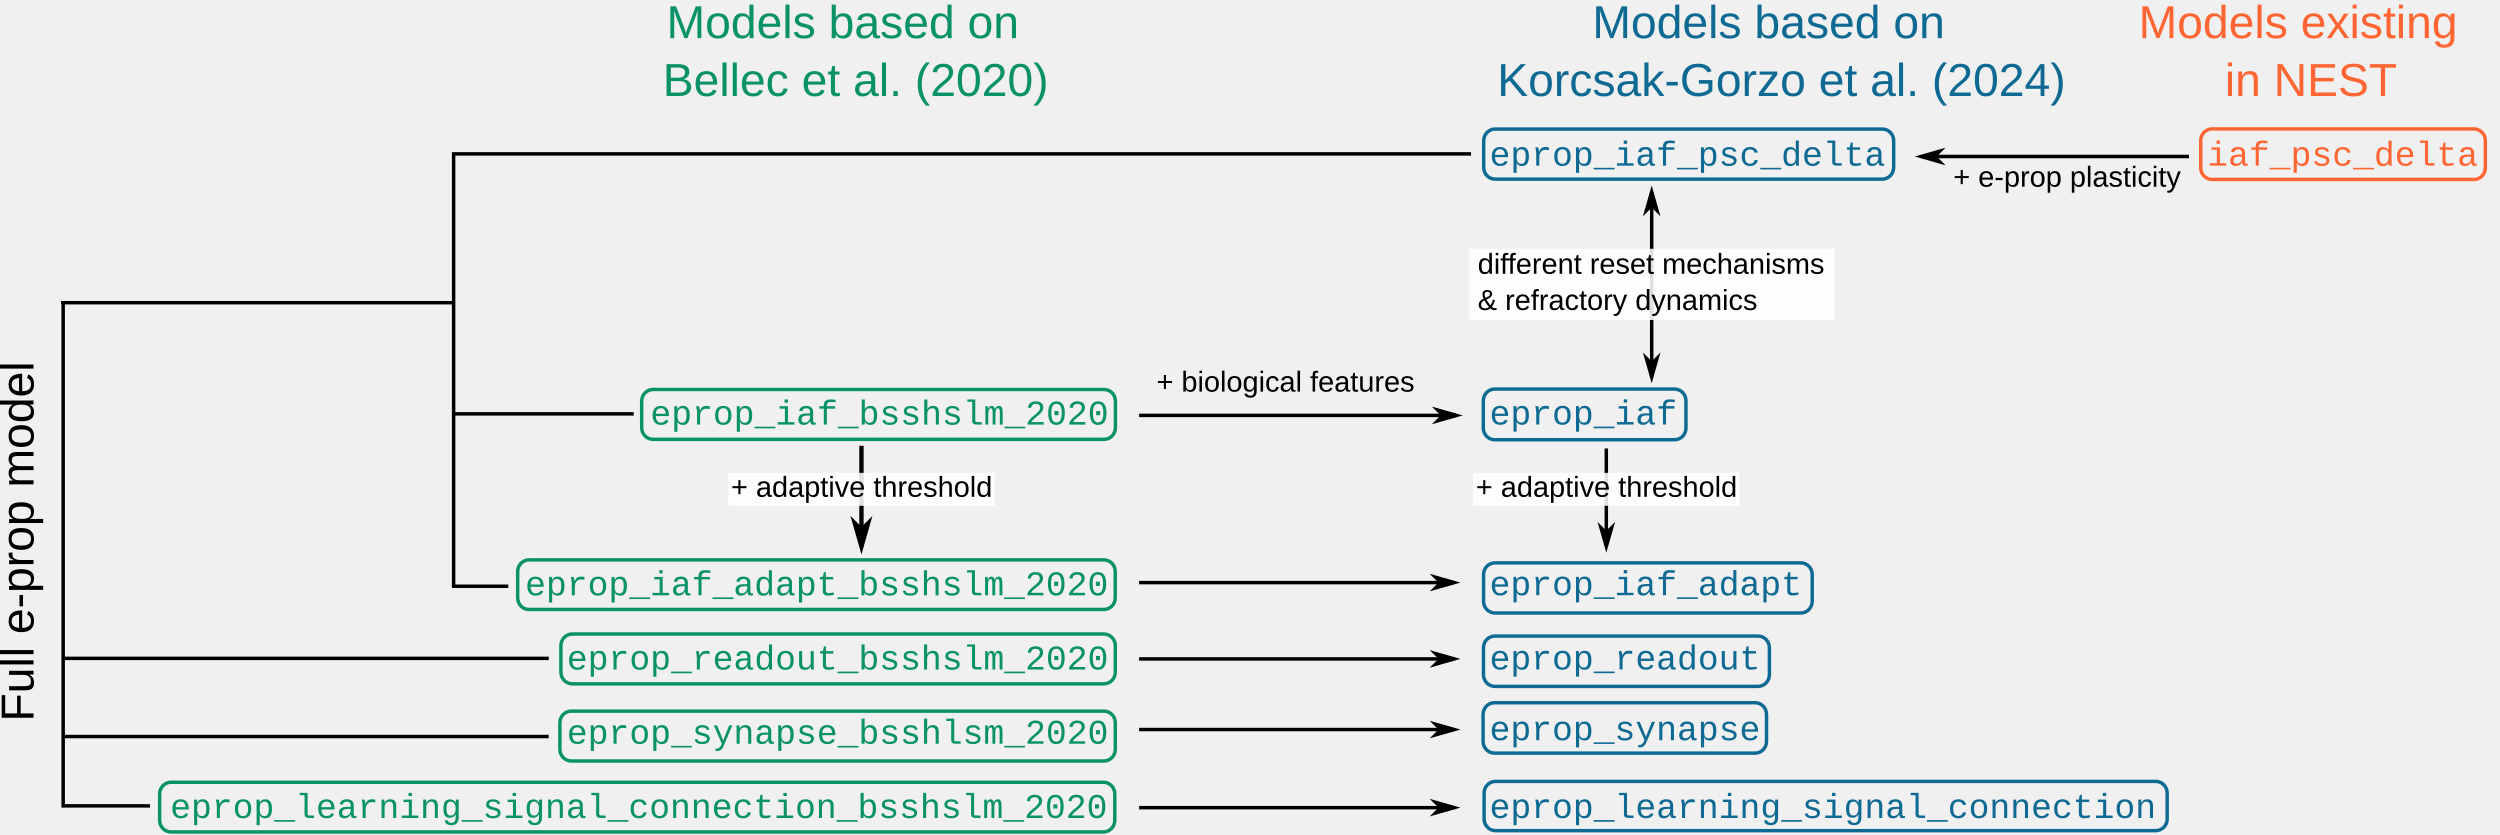
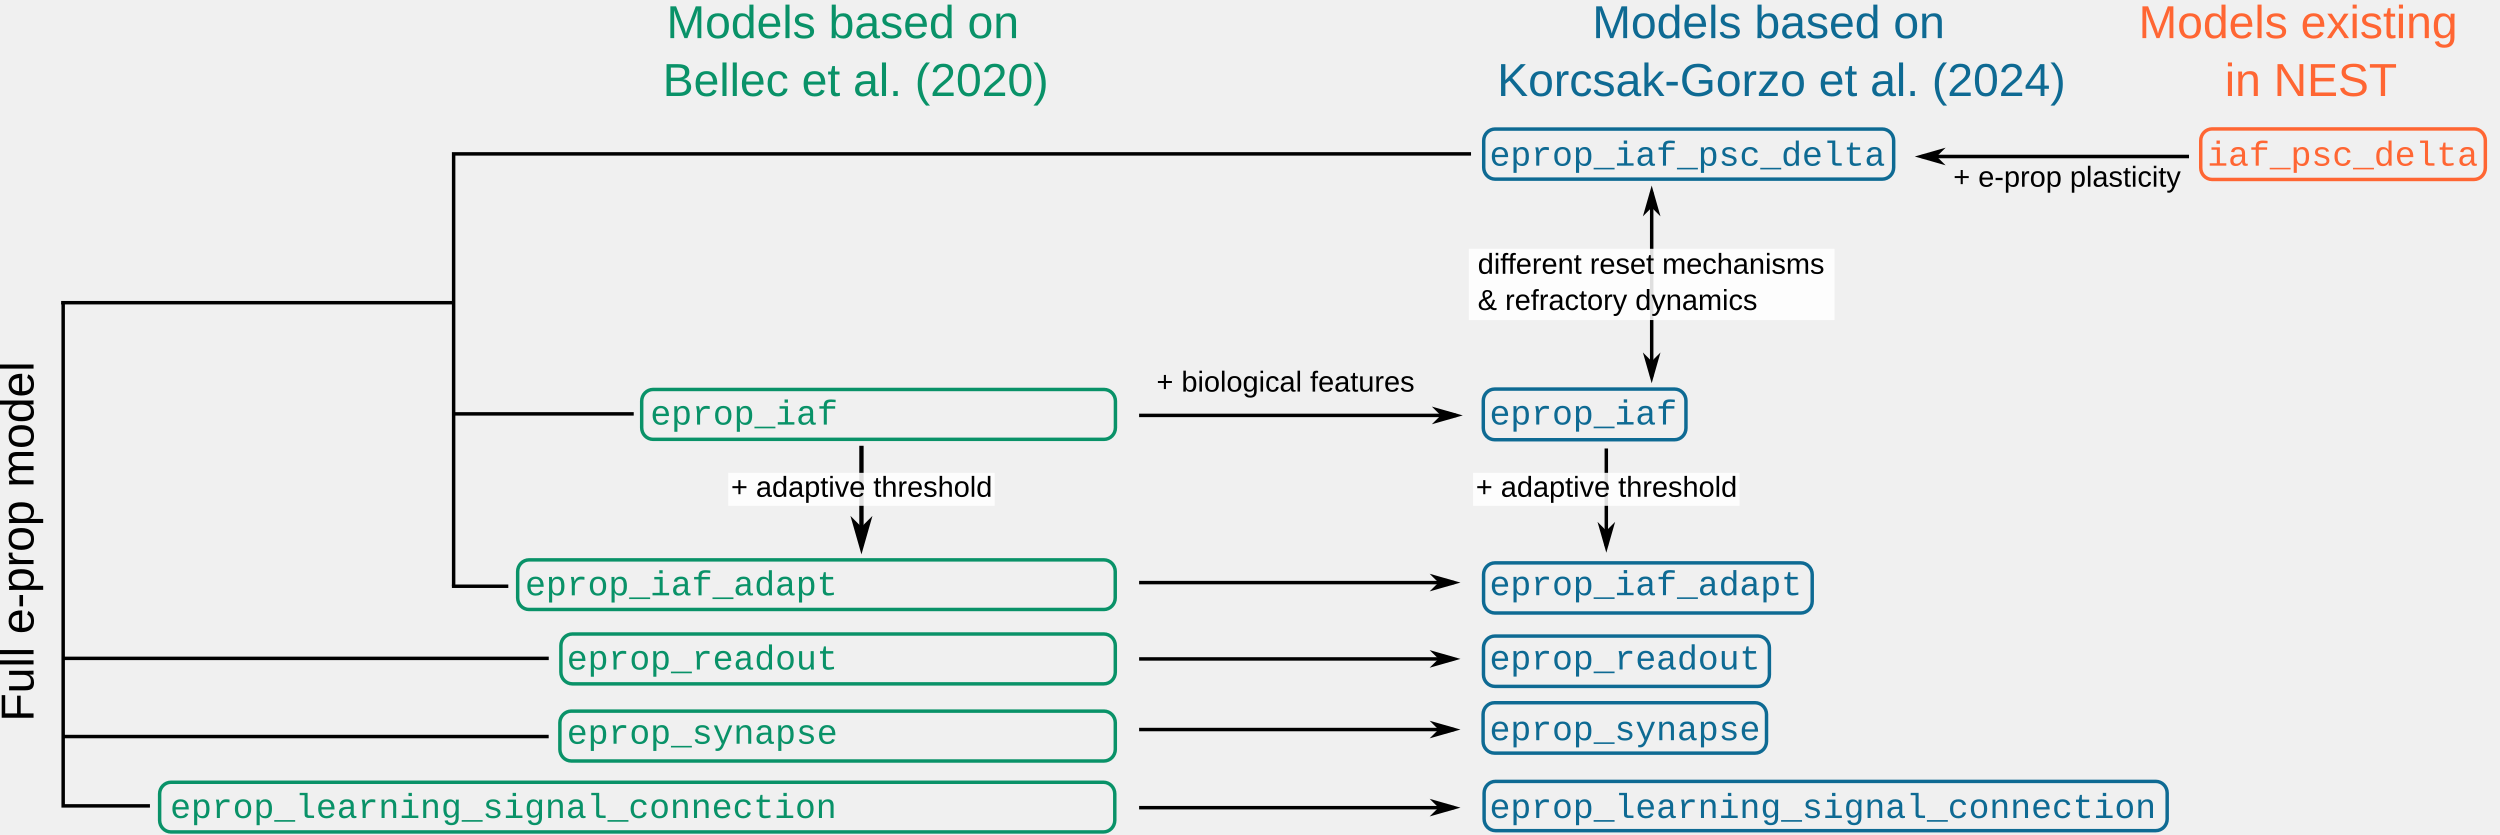
<svg xmlns="http://www.w3.org/2000/svg" version="1.1" viewBox="0 0 576.242 192.262" width="576.242" height="192.262" id="svg452">
  <defs id="defs31">
    <marker style="overflow:visible" id="marker5346" refX="0" refY="0" orient="auto">
      <path transform="matrix(-0.4,0,0,-0.4,-4,0)" style="fill:#000000;fill-opacity:1;fill-rule:evenodd;stroke:#000000;stroke-width:1pt;stroke-opacity:1" d="M 0,0 5,-5 -12.5,0 5,5 Z" id="path5344" />
    </marker>
    <marker style="overflow:visible" id="marker5150" refX="0" refY="0" orient="auto">
      <path transform="matrix(0.4,0,0,0.4,4,0)" style="fill:#000000;fill-opacity:1;fill-rule:evenodd;stroke:#000000;stroke-width:1pt;stroke-opacity:1" d="M 0,0 5,-5 -12.5,0 5,5 Z" id="path5148" />
    </marker>
    <marker orient="auto" refY="0" refX="0" id="marker6511" style="overflow:visible">
      <path id="path6509" style="fill:#000000;fill-opacity:1;fill-rule:evenodd;stroke:#000000;stroke-width:0.625;stroke-linejoin:round;stroke-opacity:1" d="M 8.719,4.034 -2.207,0.016 8.719,-4.002 c -1.745,2.372 -1.735,5.617 -6e-7,8.035 z" transform="scale(-0.6)" />
    </marker>
    <marker orient="auto" refY="0" refX="0" id="Arrow2Mend" style="overflow:visible">
      <path id="path5578" style="fill:#000000;fill-opacity:1;fill-rule:evenodd;stroke:#000000;stroke-width:0.625;stroke-linejoin:round;stroke-opacity:1" d="M 8.719,4.034 -2.207,0.016 8.719,-4.002 c -1.745,2.372 -1.735,5.617 -6e-7,8.035 z" transform="scale(-0.6)" />
    </marker>
    <marker orient="auto" refY="0" refX="0" id="Arrow1Mstart" style="overflow:visible">
      <path id="path5557" d="M 0,0 5,-5 -12.5,0 5,5 Z" style="fill:#000000;fill-opacity:1;fill-rule:evenodd;stroke:#000000;stroke-width:1pt;stroke-opacity:1" transform="matrix(0.4,0,0,0.4,4,0)" />
    </marker>
    <marker orient="auto" refY="0" refX="0" id="Arrow2Lend" style="overflow:visible">
      <path id="path5572" style="fill:#000000;fill-opacity:1;fill-rule:evenodd;stroke:#000000;stroke-width:0.625;stroke-linejoin:round;stroke-opacity:1" d="M 8.719,4.034 -2.207,0.016 8.719,-4.002 c -1.745,2.372 -1.735,5.617 -6e-7,8.035 z" transform="matrix(-1.1,0,0,-1.1,-1.1,0)" />
    </marker>
    <marker orient="auto" refY="0" refX="0" id="Arrow2Lstart" style="overflow:visible">
      <path id="path5569" style="fill:#000000;fill-opacity:1;fill-rule:evenodd;stroke:#000000;stroke-width:0.625;stroke-linejoin:round;stroke-opacity:1" d="M 8.719,4.034 -2.207,0.016 8.719,-4.002 c -1.745,2.372 -1.735,5.617 -6e-7,8.035 z" transform="matrix(1.1,0,0,1.1,1.1,0)" />
    </marker>
    <marker orient="auto" refY="0" refX="0" id="marker5915" style="overflow:visible">
      <path id="path5913" d="M 0,0 5,-5 -12.5,0 5,5 Z" style="fill:#000000;fill-opacity:1;fill-rule:evenodd;stroke:#000000;stroke-width:1pt;stroke-opacity:1" transform="matrix(0.2,0,0,0.2,1.2,0)" />
    </marker>
    <marker orient="auto" refY="0" refX="0" id="Arrow1Sstart" style="overflow:visible">
      <path id="path5563" d="M 0,0 5,-5 -12.5,0 5,5 Z" style="fill:#000000;fill-opacity:1;fill-rule:evenodd;stroke:#000000;stroke-width:1pt;stroke-opacity:1" transform="matrix(0.2,0,0,0.2,1.2,0)" />
    </marker>
    <marker orient="auto" refY="0" refX="0" id="Arrow1Lstart" style="overflow:visible">
      <path id="path5551" d="M 0,0 5,-5 -12.5,0 5,5 Z" style="fill:#000000;fill-opacity:1;fill-rule:evenodd;stroke:#000000;stroke-width:1pt;stroke-opacity:1" transform="matrix(0.8,0,0,0.8,10,0)" />
    </marker>
    <style class="style-fonts" id="style29">
      @font-face {
        font-family: "Virgil";
        src: url("https://excalidraw.com/Virgil.woff2");
      }
      @font-face {
        font-family: "Cascadia";
        src: url("https://excalidraw.com/Cascadia.woff2");
      }
      @font-face {
        font-family: "Assistant";
        src: url("https://excalidraw.com/Assistant-Regular.woff2");
      }
    </style>
    <mask id="mask-2SAVKNpFx1ZDYIkb0GdQq-3">
      <rect style="fill:#ffffff" x="0" y="0" width="1704.516" height="1034.991" id="rect385-6" />
      <rect style="opacity:1;fill:#000000" x="1315.134" y="886.235" width="169.9" height="96.6" id="rect387-7" />
    </mask>
    <mask id="mask-2SAVKNpFx1ZDYIkb0GdQq-3-2">
      <rect style="fill:#ffffff" x="0" y="0" width="1704.516" height="1034.991" id="rect385-6-7" />
      <rect style="opacity:1;fill:#000000" x="1315.134" y="886.235" width="169.9" height="96.6" id="rect387-7-0" />
    </mask>
    <marker orient="auto" refY="0" refX="0" id="Arrow1Mend-5" style="overflow:visible">
      <path id="path5560-2" d="M 0,0 5,-5 -12.5,0 5,5 Z" style="fill:#000000;fill-opacity:1;fill-rule:evenodd;stroke:#000000;stroke-width:1pt;stroke-opacity:1" transform="matrix(-0.4,0,0,-0.4,-4,0)" />
    </marker>
    <marker orient="auto" refY="0" refX="0" id="Arrow1Mend-3" style="overflow:visible">
      <path id="path5560-6" d="M 0,0 5,-5 -12.5,0 5,5 Z" style="fill:#000000;fill-opacity:1;fill-rule:evenodd;stroke:#000000;stroke-width:1pt;stroke-opacity:1" transform="matrix(-0.4,0,0,-0.4,-4,0)" />
    </marker>
    <marker orient="auto" refY="0" refX="0" id="Arrow1Mend-8" style="overflow:visible">
      <path id="path5560-7" d="M 0,0 5,-5 -12.5,0 5,5 Z" style="fill:#000000;fill-opacity:1;fill-rule:evenodd;stroke:#000000;stroke-width:1pt;stroke-opacity:1" transform="matrix(-0.4,0,0,-0.4,-4,0)" />
    </marker>
    <marker orient="auto" refY="0" refX="0" id="Arrow1Mend-6" style="overflow:visible">
      <path id="path5560-62" d="M 0,0 5,-5 -12.5,0 5,5 Z" style="fill:#000000;fill-opacity:1;fill-rule:evenodd;stroke:#000000;stroke-width:1pt;stroke-opacity:1" transform="matrix(-0.4,0,0,-0.4,-4,0)" />
    </marker>
    <marker orient="auto" refY="0" refX="0" id="Arrow1Mend-7" style="overflow:visible">
      <path id="path5560-0" d="M 0,0 5,-5 -12.5,0 5,5 Z" style="fill:#000000;fill-opacity:1;fill-rule:evenodd;stroke:#000000;stroke-width:1pt;stroke-opacity:1" transform="matrix(-0.4,0,0,-0.4,-4,0)" />
    </marker>
    <marker orient="auto" refY="0" refX="0" id="Arrow1Mend-7-7" style="overflow:visible">
      <path id="path5560-0-2" d="M 0,0 5,-5 -12.5,0 5,5 Z" style="fill:#000000;fill-opacity:1;fill-rule:evenodd;stroke:#000000;stroke-width:1pt;stroke-opacity:1" transform="matrix(-0.4,0,0,-0.4,-4,0)" />
    </marker>
    <marker orient="auto" refY="0" refX="0" id="Arrow1Mend-7-7-5" style="overflow:visible">
      <path id="path5560-0-2-1" d="M 0,0 5,-5 -12.5,0 5,5 Z" style="fill:#000000;fill-opacity:1;fill-rule:evenodd;stroke:#000000;stroke-width:1pt;stroke-opacity:1" transform="matrix(-0.4,0,0,-0.4,-4,0)" />
    </marker>
    <marker orient="auto" refY="0" refX="0" id="Arrow1Mend-7-7-5-8" style="overflow:visible">
      <path id="path5560-0-2-1-9" d="M 0,0 5,-5 -12.5,0 5,5 Z" style="fill:#000000;fill-opacity:1;fill-rule:evenodd;stroke:#000000;stroke-width:1pt;stroke-opacity:1" transform="matrix(-0.4,0,0,-0.4,-4,0)" />
    </marker>
    <marker orient="auto" refY="0" refX="0" id="Arrow1Mend-7-7-5-5" style="overflow:visible">
      <path id="path5560-0-2-1-1" d="M 0,0 5,-5 -12.5,0 5,5 Z" style="fill:#000000;fill-opacity:1;fill-rule:evenodd;stroke:#000000;stroke-width:1pt;stroke-opacity:1" transform="matrix(-0.4,0,0,-0.4,-4,0)" />
    </marker>
    <marker orient="auto" refY="0" refX="0" id="Arrow1Mend-7-7-5-5-5" style="overflow:visible">
      <path id="path5560-0-2-1-1-6" d="M 0,0 5,-5 -12.5,0 5,5 Z" style="fill:#000000;fill-opacity:1;fill-rule:evenodd;stroke:#000000;stroke-width:1pt;stroke-opacity:1" transform="matrix(-0.4,0,0,-0.4,-4,0)" />
    </marker>
    <marker orient="auto" refY="0" refX="0" id="Arrow1Mend-7-7-5-5-9" style="overflow:visible">
      <path id="path5560-0-2-1-1-8" d="M 0,0 5,-5 -12.5,0 5,5 Z" style="fill:#000000;fill-opacity:1;fill-rule:evenodd;stroke:#000000;stroke-width:1pt;stroke-opacity:1" transform="matrix(-0.4,0,0,-0.4,-4,0)" />
    </marker>
    <marker orient="auto" refY="0" refX="0" id="Arrow1Mend-7-7-5-5-8" style="overflow:visible">
      <path id="path5560-0-2-1-1-5" d="M 0,0 5,-5 -12.5,0 5,5 Z" style="fill:#000000;fill-opacity:1;fill-rule:evenodd;stroke:#000000;stroke-width:1pt;stroke-opacity:1" transform="matrix(-0.4,0,0,-0.4,-4,0)" />
    </marker>
    <marker orient="auto" refY="0" refX="0" id="Arrow1Mend-7-7-5-5-99" style="overflow:visible">
      <path id="path5560-0-2-1-1-1" d="M 0,0 5,-5 -12.5,0 5,5 Z" style="fill:#000000;fill-opacity:1;fill-rule:evenodd;stroke:#000000;stroke-width:1pt;stroke-opacity:1" transform="matrix(-0.4,0,0,-0.4,-4,0)" />
    </marker>
    <marker orient="auto" refY="0" refX="0" id="marker7003-1" style="overflow:visible">
      <path id="path7001-8" d="M 0,0 5,-5 -12.5,0 5,5 Z" style="fill:#000000;fill-opacity:1;fill-rule:evenodd;stroke:#000000;stroke-width:1pt;stroke-opacity:1" transform="matrix(0.4,0,0,0.4,4,0)" />
    </marker>
    <marker style="overflow:visible" id="marker5150-4" refX="0" refY="0" orient="auto">
      <path transform="matrix(0.4,0,0,0.4,4,0)" style="fill:#000000;fill-opacity:1;fill-rule:evenodd;stroke:#000000;stroke-width:1pt;stroke-opacity:1" d="M 0,0 5,-5 -12.5,0 5,5 Z" id="path5148-1" />
    </marker>
    <marker style="overflow:visible" id="marker5346-5" refX="0" refY="0" orient="auto">
      <path transform="matrix(-0.4,0,0,-0.4,-4,0)" style="fill:#000000;fill-opacity:1;fill-rule:evenodd;stroke:#000000;stroke-width:1pt;stroke-opacity:1" d="M 0,0 5,-5 -12.5,0 5,5 Z" id="path5344-2" />
    </marker>
    <marker orient="auto" refY="0" refX="0" id="marker7003-1-8" style="overflow:visible">
      <path id="path7001-8-1" d="M 0,0 5,-5 -12.5,0 5,5 Z" style="fill:#000000;fill-opacity:1;fill-rule:evenodd;stroke:#000000;stroke-width:1pt;stroke-opacity:1" transform="matrix(0.4,0,0,0.4,4,0)" />
    </marker>
    <marker orient="auto" refY="0" refX="0" id="marker7003-7" style="overflow:visible">
      <path id="path7001-6" d="M 0,0 5,-5 -12.5,0 5,5 Z" style="fill:#000000;fill-opacity:1;fill-rule:evenodd;stroke:#000000;stroke-width:1pt;stroke-opacity:1" transform="matrix(0.4,0,0,0.4,4,0)" />
    </marker>
    <marker orient="auto" refY="0" refX="0" id="Arrow1Mend-7-2" style="overflow:visible">
      <path id="path5560-0-0" d="M 0,0 5,-5 -12.5,0 5,5 Z" style="fill:#000000;fill-opacity:1;fill-rule:evenodd;stroke:#000000;stroke-width:1pt;stroke-opacity:1" transform="matrix(-0.4,0,0,-0.4,-4,0)" />
    </marker>
    <marker orient="auto" refY="0" refX="0" id="Arrow1Mend-6-0" style="overflow:visible">
      <path id="path5560-62-8" d="M 0,0 5,-5 -12.5,0 5,5 Z" style="fill:#000000;fill-opacity:1;fill-rule:evenodd;stroke:#000000;stroke-width:1pt;stroke-opacity:1" transform="matrix(-0.4,0,0,-0.4,-4,0)" />
    </marker>
    <marker orient="auto" refY="0" refX="0" id="Arrow1Mend-8-3" style="overflow:visible">
      <path id="path5560-7-9" d="M 0,0 5,-5 -12.5,0 5,5 Z" style="fill:#000000;fill-opacity:1;fill-rule:evenodd;stroke:#000000;stroke-width:1pt;stroke-opacity:1" transform="matrix(-0.4,0,0,-0.4,-4,0)" />
    </marker>
    <marker orient="auto" refY="0" refX="0" id="Arrow1Mend-3-3" style="overflow:visible">
      <path id="path5560-6-3" d="M 0,0 5,-5 -12.5,0 5,5 Z" style="fill:#000000;fill-opacity:1;fill-rule:evenodd;stroke:#000000;stroke-width:1pt;stroke-opacity:1" transform="matrix(-0.4,0,0,-0.4,-4,0)" />
    </marker>
    <marker orient="auto" refY="0" refX="0" id="Arrow1Mend-5-8" style="overflow:visible">
      <path id="path5560-2-4" d="M 0,0 5,-5 -12.5,0 5,5 Z" style="fill:#000000;fill-opacity:1;fill-rule:evenodd;stroke:#000000;stroke-width:1pt;stroke-opacity:1" transform="matrix(-0.4,0,0,-0.4,-4,0)" />
    </marker>
    <marker orient="auto" refY="0" refX="0" id="Arrow1Mend-63-3" style="overflow:visible">
      <path id="path5560-9-3" d="M 0,0 5,-5 -12.5,0 5,5 Z" style="fill:#000000;fill-opacity:1;fill-rule:evenodd;stroke:#000000;stroke-width:1pt;stroke-opacity:1" transform="matrix(-0.4,0,0,-0.4,-4,0)" />
    </marker>
    <marker orient="auto" refY="0" refX="0" id="Arrow1Mend-63-1" style="overflow:visible">
      <path id="path5560-9-9" d="M 0,0 5,-5 -12.5,0 5,5 Z" style="fill:#000000;fill-opacity:1;fill-rule:evenodd;stroke:#000000;stroke-width:1pt;stroke-opacity:1" transform="matrix(-0.4,0,0,-0.4,-4,0)" />
    </marker>
    <marker orient="auto" refY="0" refX="0" id="Arrow1Mend-63-9" style="overflow:visible">
      <path id="path5560-9-91" d="M 0,0 5,-5 -12.5,0 5,5 Z" style="fill:#000000;fill-opacity:1;fill-rule:evenodd;stroke:#000000;stroke-width:1pt;stroke-opacity:1" transform="matrix(-0.4,0,0,-0.4,-4,0)" />
    </marker>
    <marker orient="auto" refY="0" refX="0" id="Arrow1Mend-63-99" style="overflow:visible">
      <path id="path5560-9-6" d="M 0,0 5,-5 -12.5,0 5,5 Z" style="fill:#000000;fill-opacity:1;fill-rule:evenodd;stroke:#000000;stroke-width:1pt;stroke-opacity:1" transform="matrix(-0.4,0,0,-0.4,-4,0)" />
    </marker>
    <marker orient="auto" refY="0" refX="0" id="Arrow1Mend-63" style="overflow:visible">
      <path id="path5560-9" d="M 0,0 5,-5 -12.5,0 5,5 Z" style="fill:#000000;fill-opacity:1;fill-rule:evenodd;stroke:#000000;stroke-width:1pt;stroke-opacity:1" transform="matrix(-0.4,0,0,-0.4,-4,0)" />
    </marker>
  </defs>
  <mask id="mask-hMphjmktfgK7IXiP2tQmz">
    <rect x="0" y="0" width="1704.516" height="630.523" id="rect103" style="fill:#ffffff" />
    <rect x="1315.134" y="481.767" width="169.9" height="96.6" id="rect105" style="opacity:1;fill:#000000" />
  </mask>
  <mask id="mask-2-aHM9h8M0F4w0cvfR5KH">
    <rect x="0" y="0" width="2672.776" height="334.321" id="rect130" style="fill:#ffffff" />
    <rect x="2119.098" y="200.21" width="129.833" height="64.4" id="rect132" style="opacity:1;fill:#000000" />
  </mask>
  <mask id="mask-DN_Qe1jy43_5VvwK1ZyyT">
    <rect x="0" y="0" width="1021.566" height="838.517" id="rect155" style="fill:#ffffff" />
    <rect x="770.605" y="633.471" width="298.433" height="32.2" id="rect157" style="opacity:1;fill:#000000" />
  </mask>
  <mask id="mask-3KmCkh0I9eOOFKhugRUDs">
    <rect x="0" y="0" width="1854.2" height="816.136" id="rect186" style="fill:#ffffff" />
    <rect x="1644.656" y="313.132" width="212.5" height="128.8" id="rect188" style="opacity:1;fill:#000000" />
  </mask>
  <mask id="mask-CB-fRZ5e_Yd72XK7Fg7sp">
    <rect x="0" y="0" width="1857.445" height="846.606" id="rect215" style="fill:#ffffff" />
    <rect x="1607.383" y="638.282" width="298.433" height="32.2" id="rect217" style="opacity:1;fill:#000000" />
  </mask>
  <mask id="mask274" />
  <mask id="mask282" />
  <mask id="mask290" />
  <mask id="mask322" />
  <mask id="mask334" />
  <mask id="mask342" />
  <mask id="mask-ocCTPdnc9kGVirOnZlU6W">
    <rect x="0" y="0" width="1704.516" height="897.329" id="rect358" style="fill:#ffffff" />
    <rect x="1315.134" y="748.573" width="169.9" height="96.6" id="rect360" style="opacity:1;fill:#000000" />
  </mask>
  <mask id="mask-2SAVKNpFx1ZDYIkb0GdQq">
    <rect x="0" y="0" width="1704.516" height="1034.991" id="rect385" style="fill:#ffffff" />
    <rect x="1315.134" y="886.235" width="169.9" height="96.6" id="rect387" style="opacity:1;fill:#000000" />
  </mask>
  <mask id="mask-DJ_oPYBPXBT-CcuUo_wK_">
    <rect x="0" y="0" width="1704.516" height="1187.92" id="rect412" style="fill:#ffffff" />
    <rect x="1315.134" y="1039.164" width="169.9" height="96.6" id="rect414" style="opacity:1;fill:#000000" />
  </mask>
  <mask id="mask-VIxXkUlmV7v1ucs4fYf1O">
    <rect x="0" y="0" width="1704.516" height="1345.612" id="rect439" style="fill:#ffffff" />
    <rect x="1315.134" y="1196.856" width="169.9" height="96.6" id="rect441" style="opacity:1;fill:#000000" />
  </mask>
  <text id="text3482" y="-130.231" x="186.435" style="font-style:normal;font-variant:normal;font-weight:normal;font-stretch:normal;font-size:6.667px;line-height:1.25;font-family:Arial;-inkscape-font-specification:Arial;letter-spacing:0px;word-spacing:0px;writing-mode:lr-tb" xml:space="preserve">
    <tspan y="-124.226" x="186.435" id="tspan3480" />
  </text>
  <text xml:space="preserve" style="font-style:normal;font-variant:normal;font-weight:normal;font-stretch:normal;font-size:10.667px;line-height:1.25;font-family:'Courier New';-inkscape-font-specification:'Courier New';letter-spacing:0px;word-spacing:0px;writing-mode:lr-tb" x="504.561" y="-170.231" id="text1230">
    <tspan id="tspan1228" x="504.561" y="-160.74" />
  </text>
  <g id="layer3" transform="translate(20.1,-215.9968)" />
  <g id="layer2" transform="translate(20.1,-215.9968)" />
  <g id="layer1" transform="translate(20.1,-215.9968)" />
  <text xml:space="preserve" style="font-style:normal;font-variant:normal;font-weight:normal;font-stretch:normal;font-size:10.667px;line-height:1.25;font-family:Arial;-inkscape-font-specification:Arial;letter-spacing:0px;word-spacing:0px;writing-mode:lr-tb" x="-166.315" y="7.735" id="text5189-4" transform="rotate(-90)">
    <tspan id="tspan5187-3" x="-166.315" y="7.735" style="font-size:10.667px">Full e-prop model</tspan>
  </text>
  <g transform="matrix(0.1081029,0,0,0.1350273,377.3247,189.1095)" id="g87-8">
    <text xml:space="preserve" style="font-style:normal;font-variant:normal;font-weight:normal;font-stretch:normal;font-size:88.288px;line-height:1.25;font-family:Arial;-inkscape-font-specification:Arial;letter-spacing:0px;word-spacing:0px;writing-mode:lr-tb;stroke-width:8.277" x="-1429.311" y="-1492.474" id="text5193-2" transform="scale(1.117615,0.8947626)">
      <tspan x="-1417.068" y="-1492.474" style="font-size:88.288px;text-align:center;text-anchor:middle;fill:#099268;fill-opacity:1;stroke-width:8.277" id="tspan5195-6">Models based on </tspan>
      <tspan x="-1429.311" y="-1382.114" style="font-size:88.288px;text-align:center;text-anchor:middle;fill:#099268;fill-opacity:1;stroke-width:8.277" id="tspan5479-9">Bellec et al. (2020)</tspan>
    </text>
  </g>
  <g transform="matrix(0.1081029,0,0,0.1350273,482.6063,183.0183)" id="g87-7-3">
    <text xml:space="preserve" style="font-style:normal;font-variant:normal;font-weight:normal;font-stretch:normal;font-size:88.288px;line-height:1.25;font-family:Arial;-inkscape-font-specification:Arial;letter-spacing:0px;word-spacing:0px;writing-mode:lr-tb;stroke-width:8.277" x="-534.474" y="-1442.057" id="text5193-5-9" transform="scale(1.117615,0.8947626)">
      <tspan x="-522.231" y="-1442.057" style="font-size:88.288px;text-align:center;text-anchor:middle;fill:#0e6a93;fill-opacity:1;stroke-width:8.277" id="tspan5223-1">Models based on </tspan>
      <tspan x="-534.474" y="-1331.698" style="font-size:88.288px;text-align:center;text-anchor:middle;fill:#0e6a93;fill-opacity:1;stroke-width:8.277" id="tspan5481-3">Korcsak-Gorzo et al. (2024)</tspan>
    </text>
  </g>
  <g transform="matrix(0.1081029,0,0,0.1350273,546.9665,46.20198)" id="g87-0-5">
    <text xml:space="preserve" style="font-style:normal;font-variant:normal;font-weight:normal;font-stretch:normal;font-size:88.288px;line-height:1.25;font-family:Arial;-inkscape-font-specification:Arial;text-align:center;letter-spacing:0px;word-spacing:0px;writing-mode:lr-tb;text-anchor:middle;stroke-width:8.277" x="-57.006" y="-309.635" id="text5193-4-4" transform="scale(1.117615,0.8947626)">
      <tspan x="-57.006" y="-309.635" style="font-size:88.288px;text-align:center;text-anchor:middle;fill:#ff6633;fill-opacity:1;stroke-width:8.277" id="tspan5239-1">Models existing</tspan>
      <tspan x="-57.006" y="-199.275" style="font-size:88.288px;text-align:center;text-anchor:middle;fill:#ff6633;fill-opacity:1;stroke-width:8.277" id="tspan5483-7">in NEST</tspan>
    </text>
  </g>
  <text xml:space="preserve" style="font-style:normal;font-variant:normal;font-weight:normal;font-stretch:normal;font-size:10.667px;line-height:1.25;font-family:'Courier New';-inkscape-font-specification:'Courier New';letter-spacing:0px;word-spacing:0px;writing-mode:lr-tb" x="343.339" y="97.847" id="text5257-8-7-2">
    <tspan id="tspan5255-4-0-2" x="343.339" y="97.847" style="font-style:normal;font-variant:normal;font-weight:normal;font-stretch:normal;font-size:8px;font-family:'Liberation Mono';-inkscape-font-specification:'Liberation Mono';fill:#0e6a93;fill-opacity:1">eprop_iaf</tspan>
  </text>
  <text xml:space="preserve" style="font-style:normal;font-variant:normal;font-weight:normal;font-stretch:normal;font-size:10.667px;line-height:1.25;font-family:'Courier New';-inkscape-font-specification:'Courier New';letter-spacing:0px;word-spacing:0px;writing-mode:lr-tb" x="121.037" y="137.218" id="text5257-8-6-61">
-     <tspan id="tspan5255-4-9-4" x="121.037" y="137.218" style="font-style:normal;font-variant:normal;font-weight:normal;font-stretch:normal;font-size:8px;font-family:'Liberation Mono';-inkscape-font-specification:'Liberation Mono';fill:#099268;fill-opacity:1">eprop_iaf_adapt_bsshslm_2020</tspan>
+     <tspan id="tspan5255-4-9-4" x="121.037" y="137.218" style="font-style:normal;font-variant:normal;font-weight:normal;font-stretch:normal;font-size:8px;font-family:'Liberation Mono';-inkscape-font-specification:'Liberation Mono';fill:#099268;fill-opacity:1">eprop_iaf_adapt</tspan>
  </text>
  <text xml:space="preserve" style="font-style:normal;font-variant:normal;font-weight:normal;font-stretch:normal;font-size:10.667px;line-height:1.25;font-family:'Courier New';-inkscape-font-specification:'Courier New';letter-spacing:0px;word-spacing:0px;writing-mode:lr-tb" x="343.339" y="137.196" id="text5257-8-6-6-8">
    <tspan id="tspan5255-4-9-0-1" x="343.339" y="137.196" style="font-style:normal;font-variant:normal;font-weight:normal;font-stretch:normal;font-size:8px;font-family:'Liberation Mono';-inkscape-font-specification:'Liberation Mono';fill:#0e6a93;fill-opacity:1">eprop_iaf_adapt</tspan>
  </text>
  <text xml:space="preserve" style="font-style:normal;font-variant:normal;font-weight:normal;font-stretch:normal;font-size:10.667px;line-height:1.25;font-family:'Courier New';-inkscape-font-specification:'Courier New';letter-spacing:0px;word-spacing:0px;writing-mode:lr-tb" x="130.662" y="154.326" id="text5257-8-1-5">
-     <tspan id="tspan5255-4-3-10" x="130.662" y="154.326" style="font-style:normal;font-variant:normal;font-weight:normal;font-stretch:normal;font-size:8px;font-family:'Liberation Mono';-inkscape-font-specification:'Liberation Mono';fill:#099268;fill-opacity:1">eprop_readout_bsshslm_2020</tspan>
+     <tspan id="tspan5255-4-3-10" x="130.662" y="154.326" style="font-style:normal;font-variant:normal;font-weight:normal;font-stretch:normal;font-size:8px;font-family:'Liberation Mono';-inkscape-font-specification:'Liberation Mono';fill:#099268;fill-opacity:1">eprop_readout</tspan>
  </text>
  <text xml:space="preserve" style="font-style:normal;font-variant:normal;font-weight:normal;font-stretch:normal;font-size:10.667px;line-height:1.25;font-family:'Courier New';-inkscape-font-specification:'Courier New';letter-spacing:0px;word-spacing:0px;writing-mode:lr-tb" x="343.339" y="154.304" id="text5257-8-1-4-0">
    <tspan id="tspan5255-4-3-1-4" x="343.339" y="154.304" style="font-style:normal;font-variant:normal;font-weight:normal;font-stretch:normal;font-size:8px;font-family:'Liberation Mono';-inkscape-font-specification:'Liberation Mono';fill:#0e6a93;fill-opacity:1">eprop_readout</tspan>
  </text>
  <text xml:space="preserve" style="font-style:normal;font-variant:normal;font-weight:normal;font-stretch:normal;font-size:10.667px;line-height:1.25;font-family:'Courier New';-inkscape-font-specification:'Courier New';letter-spacing:0px;word-spacing:0px;writing-mode:lr-tb" x="130.662" y="171.434" id="text5257-8-3-8">
-     <tspan id="tspan5255-4-1-4" x="130.662" y="171.434" style="font-style:normal;font-variant:normal;font-weight:normal;font-stretch:normal;font-size:8px;font-family:'Liberation Mono';-inkscape-font-specification:'Liberation Mono';fill:#099268;fill-opacity:1">eprop_synapse_bsshlsm_2020</tspan>
+     <tspan id="tspan5255-4-1-4" x="130.662" y="171.434" style="font-style:normal;font-variant:normal;font-weight:normal;font-stretch:normal;font-size:8px;font-family:'Liberation Mono';-inkscape-font-specification:'Liberation Mono';fill:#099268;fill-opacity:1">eprop_synapse</tspan>
  </text>
  <text xml:space="preserve" style="font-style:normal;font-variant:normal;font-weight:normal;font-stretch:normal;font-size:10.667px;line-height:1.25;font-family:'Courier New';-inkscape-font-specification:'Courier New';letter-spacing:0px;word-spacing:0px;writing-mode:lr-tb" x="343.339" y="170.614" id="text5257-8-3-3-3">
    <tspan id="tspan5255-4-1-0-4" x="343.339" y="170.614" style="font-style:normal;font-variant:normal;font-weight:normal;font-stretch:normal;font-size:8px;font-family:'Liberation Mono';-inkscape-font-specification:'Liberation Mono';fill:#0e6a93;fill-opacity:1">eprop_synapse</tspan>
  </text>
  <text xml:space="preserve" style="font-style:normal;font-variant:normal;font-weight:normal;font-stretch:normal;font-size:10.667px;line-height:1.25;font-family:'Courier New';-inkscape-font-specification:'Courier New';letter-spacing:0px;word-spacing:0px;writing-mode:lr-tb" x="39.224" y="188.542" id="text5257-8-5-5">
-     <tspan id="tspan5255-4-2-97" x="39.224" y="188.542" style="font-style:normal;font-variant:normal;font-weight:normal;font-stretch:normal;font-size:8px;font-family:'Liberation Mono';-inkscape-font-specification:'Liberation Mono';fill:#099268;fill-opacity:1">eprop_learning_signal_connection_bsshslm_2020</tspan>
+     <tspan id="tspan5255-4-2-97" x="39.224" y="188.542" style="font-style:normal;font-variant:normal;font-weight:normal;font-stretch:normal;font-size:8px;font-family:'Liberation Mono';-inkscape-font-specification:'Liberation Mono';fill:#099268;fill-opacity:1">eprop_learning_signal_connection</tspan>
  </text>
  <text xml:space="preserve" style="font-style:normal;font-variant:normal;font-weight:normal;font-stretch:normal;font-size:10.667px;line-height:1.25;font-family:'Courier New';-inkscape-font-specification:'Courier New';letter-spacing:0px;word-spacing:0px;writing-mode:lr-tb" x="343.339" y="188.542" id="text5257-8-5-2-3">
    <tspan id="tspan5255-4-2-9-1" x="343.339" y="188.542" style="font-style:normal;font-variant:normal;font-weight:normal;font-stretch:normal;font-size:8px;font-family:'Liberation Mono';-inkscape-font-specification:'Liberation Mono';fill:#0e6a93;fill-opacity:1">eprop_learning_signal_connection</tspan>
  </text>
  <text xml:space="preserve" style="font-style:normal;font-variant:normal;font-weight:normal;font-stretch:normal;font-size:10.667px;line-height:1.25;font-family:'Courier New';-inkscape-font-specification:'Courier New';letter-spacing:0px;word-spacing:0px;writing-mode:lr-tb" x="343.339" y="38.19" id="text5257-8-58-3">
    <tspan id="tspan5255-4-71-5" x="343.339" y="38.19" style="font-style:normal;font-variant:normal;font-weight:normal;font-stretch:normal;font-size:8px;font-family:'Liberation Mono';-inkscape-font-specification:'Liberation Mono';fill:#0e6a93;fill-opacity:1">eprop_iaf_psc_delta</tspan>
  </text>
  <text xml:space="preserve" style="font-style:normal;font-variant:normal;font-weight:normal;font-stretch:normal;font-size:10.667px;line-height:1.25;font-family:'Courier New';-inkscape-font-specification:'Courier New';letter-spacing:0px;word-spacing:0px;writing-mode:lr-tb;fill:#ff6633;fill-opacity:1" x="508.768" y="38.19" id="text5257-8-58-6-6">
    <tspan id="tspan5255-4-71-0-5" x="508.768" y="38.19" style="font-style:normal;font-variant:normal;font-weight:normal;font-stretch:normal;font-size:8px;font-family:'Liberation Mono';-inkscape-font-specification:'Liberation Mono';fill:#ff6633;fill-opacity:1">iaf_psc_delta</tspan>
  </text>
  <path style="display:inline;fill:none;fill-rule:evenodd;stroke:#000000;stroke-width:0.8;stroke-linecap:butt;stroke-linejoin:miter;stroke-miterlimit:0;stroke-dasharray:none;stroke-opacity:1;marker-end:url(#Arrow1Mend-7-2)" d="M 504.561,36.073 H 442.927" id="path5549-3-2" />
  <path id="path3466-4" d="M 198.561,125.823 V 102.754" style="fill:none;stroke:#000000;stroke-width:1px;stroke-linecap:butt;stroke-linejoin:miter;stroke-opacity:1;marker-start:url(#marker7003-7)" />
  <rect y="108.987" x="167.851" height="7.601" width="61.421" id="rect3484-7" style="fill:#ffffff;fill-opacity:0.875;fill-rule:evenodd;stroke:none;stroke-width:1.125;stroke-linecap:round;stroke-linejoin:round;stroke-miterlimit:0;stroke-dasharray:none;stroke-dashoffset:0.68;stroke-opacity:1" />
  <text id="text3488-8" y="114.512" x="168.488" style="font-style:normal;font-variant:normal;font-weight:normal;font-stretch:normal;font-size:6.667px;line-height:1.25;font-family:Arial;-inkscape-font-specification:Arial;letter-spacing:0px;word-spacing:0px;writing-mode:lr-tb" xml:space="preserve">
    <tspan y="114.512" x="168.488" id="tspan3486-1">+ adaptive threshold</tspan>
  </text>
  <path id="path2868-3" d="m 38.225,185.752 v 0" style="fill:none;fill-rule:evenodd;stroke:#000000;stroke-width:1px;stroke-linecap:butt;stroke-linejoin:miter;stroke-opacity:1" />
  <text xml:space="preserve" style="font-style:normal;font-variant:normal;font-weight:normal;font-stretch:normal;font-size:6.667px;line-height:1.25;font-family:Arial;-inkscape-font-specification:Arial;letter-spacing:0px;word-spacing:0px;writing-mode:lr-tb" x="450.225" y="43.037" id="text1234-5">
    <tspan id="tspan1232-9" x="450.225" y="43.037">+ e-prop plasticity</tspan>
  </text>
  <rect style="fill:none;fill-opacity:0.875;fill-rule:evenodd;stroke:#099268;stroke-width:0.8;stroke-linecap:square;stroke-linejoin:round;stroke-miterlimit:0;stroke-dasharray:none;stroke-dashoffset:0.68;stroke-opacity:1" id="rect5938-58" width="109.196" height="11.498" x="147.906" y="89.77" ry="2.688" rx="2.625" />
  <rect style="fill:none;fill-opacity:0.875;fill-rule:evenodd;stroke:#099268;stroke-width:0.8;stroke-linecap:square;stroke-linejoin:round;stroke-miterlimit:0;stroke-dasharray:none;stroke-dashoffset:0.68;stroke-opacity:1" id="rect5938-3-1" width="137.739" height="11.439" x="119.32" y="129.048" ry="2.688" rx="2.625" />
  <text xml:space="preserve" style="font-style:normal;font-variant:normal;font-weight:normal;font-stretch:normal;font-size:10.667px;line-height:1.25;font-family:'Courier New';-inkscape-font-specification:'Courier New';letter-spacing:0px;word-spacing:0px;writing-mode:lr-tb" x="149.912" y="97.869" id="text5257-8-8">
-     <tspan id="tspan5255-4-28" x="149.912" y="97.869" style="font-style:normal;font-variant:normal;font-weight:normal;font-stretch:normal;font-size:8px;font-family:'Liberation Mono';-inkscape-font-specification:'Liberation Mono';fill:#099268;fill-opacity:1">eprop_iaf_bsshslm_2020</tspan>
+     <tspan id="tspan5255-4-28" x="149.912" y="97.869" style="font-style:normal;font-variant:normal;font-weight:normal;font-stretch:normal;font-size:8px;font-family:'Liberation Mono';-inkscape-font-specification:'Liberation Mono';fill:#099268;fill-opacity:1">eprop_iaf</tspan>
  </text>
  <path style="fill:none;stroke:#000000;stroke-width:0.8;stroke-linecap:butt;stroke-linejoin:miter;stroke-miterlimit:4;stroke-dasharray:none;stroke-opacity:1" d="M 34.561,185.752 H 14.561 V 69.769" id="path3092-6" />
  <path style="fill:none;stroke:#000000;stroke-width:0.8;stroke-linecap:butt;stroke-linejoin:miter;stroke-miterlimit:4;stroke-dasharray:none;stroke-opacity:1" d="M 126.47,169.769 H 14.561" id="path3094-2" />
  <path style="fill:none;stroke:#000000;stroke-width:0.8;stroke-linecap:butt;stroke-linejoin:miter;stroke-miterlimit:4;stroke-dasharray:none;stroke-opacity:1" d="M 126.485,151.752 H 14.561" id="path3096-5" />
  <path style="fill:none;stroke:#000000;stroke-width:0.797;stroke-linecap:butt;stroke-linejoin:miter;stroke-miterlimit:4;stroke-dasharray:none;stroke-opacity:1" d="M 117.162,135.127 H 104.161" id="path3098-8" />
  <path style="fill:none;stroke:#000000;stroke-width:0.8;stroke-linecap:butt;stroke-linejoin:miter;stroke-miterlimit:4;stroke-dasharray:none;stroke-opacity:1" d="M 146.073,95.397 H 104.561" id="path3100-3" />
  <path style="fill:none;stroke:#000000;stroke-width:0.8;stroke-linecap:butt;stroke-linejoin:miter;stroke-miterlimit:4;stroke-dasharray:none;stroke-opacity:1" d="M 339.069,35.47 H 104.561 v 99.657" id="path3102-4" />
  <path style="fill:none;stroke:#000000;stroke-width:0.8;stroke-linecap:butt;stroke-linejoin:miter;stroke-miterlimit:4;stroke-dasharray:none;stroke-opacity:1" d="M 14.093,69.769 H 104.561" id="path3104-7" />
  <path id="path3466-2-6" d="M 370.25,125.823 V 103.373" style="fill:none;stroke:#000000;stroke-width:0.8;stroke-linecap:butt;stroke-linejoin:miter;stroke-miterlimit:4;stroke-dasharray:none;stroke-opacity:1;marker-start:url(#marker7003-1-8)" />
  <rect y="108.987" x="339.54" height="7.601" width="61.421" id="rect3484-0-6" style="fill:#ffffff;fill-opacity:0.875;fill-rule:evenodd;stroke:none;stroke-width:1.125;stroke-linecap:round;stroke-linejoin:round;stroke-miterlimit:0;stroke-dasharray:none;stroke-dashoffset:0.68;stroke-opacity:1" />
  <text id="text3488-9-8" y="114.512" x="340.177" style="font-style:normal;font-variant:normal;font-weight:normal;font-stretch:normal;font-size:6.667px;line-height:1.25;font-family:Arial;-inkscape-font-specification:Arial;letter-spacing:0px;word-spacing:0px;writing-mode:lr-tb" xml:space="preserve">
    <tspan y="114.512" x="340.177" id="tspan3486-9-5">+ adaptive threshold</tspan>
  </text>
  <path style="fill:none;stroke:#000000;stroke-width:0.8;stroke-linecap:butt;stroke-linejoin:miter;stroke-miterlimit:4;stroke-dasharray:none;stroke-opacity:1;marker-start:url(#marker5150-4);marker-end:url(#marker5346-5)" d="m 380.709,44.344 v 42.426" id="path5140-6" />
  <rect style="fill:#ffffff;fill-opacity:0.875;fill-rule:evenodd;stroke:none;stroke-width:1.938;stroke-linecap:round;stroke-linejoin:round;stroke-miterlimit:0;stroke-dasharray:none;stroke-dashoffset:0.68;stroke-opacity:1" id="rect5522-1" width="84.295" height="16.424" x="338.561" y="57.345" />
  <text xml:space="preserve" style="font-style:normal;font-variant:normal;font-weight:normal;font-stretch:normal;font-size:6.667px;line-height:1.25;font-family:Arial;-inkscape-font-specification:Arial;letter-spacing:0px;word-spacing:0px;writing-mode:lr-tb" x="340.608" y="63.115" id="text5526-1">
    <tspan x="340.608" y="63.115" id="tspan5530-2">different reset mechanisms </tspan>
    <tspan x="340.608" y="71.449" id="tspan5528-2">&amp; refractory dynamics</tspan>
  </text>
  <rect style="fill:none;fill-opacity:0.875;fill-rule:evenodd;stroke:#099268;stroke-width:0.8;stroke-linecap:square;stroke-linejoin:round;stroke-miterlimit:0;stroke-dasharray:none;stroke-dashoffset:0.68;stroke-opacity:1" id="rect5938-5-4" width="127.788" height="11.487" x="129.286" y="146.135" ry="2.688" rx="2.625" />
  <rect style="fill:none;fill-opacity:0.875;fill-rule:evenodd;stroke:#099268;stroke-width:0.8;stroke-linecap:square;stroke-linejoin:round;stroke-miterlimit:0;stroke-dasharray:none;stroke-dashoffset:0.68;stroke-opacity:1" id="rect5938-4-5" width="128.022" height="11.498" x="129.051" y="163.909" ry="2.688" rx="2.625" />
  <rect style="fill:none;fill-opacity:0.875;fill-rule:evenodd;stroke:#099268;stroke-width:0.8;stroke-linecap:square;stroke-linejoin:round;stroke-miterlimit:0;stroke-dasharray:none;stroke-dashoffset:0.68;stroke-opacity:1" id="rect5938-6-9" width="220.163" height="11.456" x="36.792" y="180.306" ry="2.688" rx="2.625" />
  <rect style="fill:none;fill-opacity:0.875;fill-rule:evenodd;stroke:#0e6a93;stroke-width:0.8;stroke-linecap:square;stroke-linejoin:round;stroke-miterlimit:0;stroke-dasharray:none;stroke-dashoffset:0.68;stroke-opacity:1" id="rect5938-7-15" width="94.494" height="11.545" x="341.99" y="29.744" ry="2.688" rx="2.625" />
  <rect style="fill:none;fill-opacity:0.875;fill-rule:evenodd;stroke:#0e6a93;stroke-width:0.8;stroke-linecap:square;stroke-linejoin:round;stroke-miterlimit:0;stroke-dasharray:none;stroke-dashoffset:0.68;stroke-opacity:1" id="rect5938-7-7-0" width="46.713" height="11.677" x="341.894" y="89.68" ry="2.688" rx="2.625" />
  <rect style="fill:none;fill-opacity:0.875;fill-rule:evenodd;stroke:#0e6a93;stroke-width:0.8;stroke-linecap:square;stroke-linejoin:round;stroke-miterlimit:0;stroke-dasharray:none;stroke-dashoffset:0.68;stroke-opacity:1" id="rect5938-7-5-7" width="75.751" height="11.555" x="341.956" y="129.741" ry="2.688" rx="2.625" />
  <rect style="fill:none;fill-opacity:0.875;fill-rule:evenodd;stroke:#0e6a93;stroke-width:0.8;stroke-linecap:square;stroke-linejoin:round;stroke-miterlimit:0;stroke-dasharray:none;stroke-dashoffset:0.68;stroke-opacity:1" id="rect5938-7-1-1" width="65.904" height="11.597" x="341.936" y="146.61" ry="2.688" rx="2.625" />
  <rect style="fill:none;fill-opacity:0.875;fill-rule:evenodd;stroke:#0e6a93;stroke-width:0.8;stroke-linecap:square;stroke-linejoin:round;stroke-miterlimit:0;stroke-dasharray:none;stroke-dashoffset:0.68;stroke-opacity:1" id="rect5938-7-9-2" width="65.329" height="11.612" x="341.847" y="161.977" ry="2.688" rx="2.625" />
  <rect style="fill:none;fill-opacity:0.875;fill-rule:evenodd;stroke:#0e6a93;stroke-width:0.8;stroke-linecap:square;stroke-linejoin:round;stroke-miterlimit:0;stroke-dasharray:none;stroke-dashoffset:0.68;stroke-opacity:1" id="rect5938-7-93-2" width="157.444" height="11.353" x="342.082" y="180.107" ry="2.688" rx="2.625" />
  <rect style="fill:none;fill-opacity:0.875;fill-rule:evenodd;stroke:#ff6633;stroke-width:0.8;stroke-linecap:square;stroke-linejoin:round;stroke-miterlimit:0;stroke-dasharray:none;stroke-dashoffset:0.68;stroke-opacity:1" id="rect5938-7-90-1" width="65.601" height="11.653" x="507.262" y="29.714" ry="2.688" rx="2.625" />
  <path style="display:inline;fill:none;fill-rule:evenodd;stroke:#000000;stroke-width:0.8;stroke-linecap:butt;stroke-linejoin:miter;stroke-miterlimit:0;stroke-dasharray:none;stroke-opacity:1;marker-end:url(#Arrow1Mend-63-3)" d="m 262.561,134.283 h 72.5" id="path5549-6-3" />
  <path style="display:inline;fill:none;fill-rule:evenodd;stroke:#000000;stroke-width:0.8;stroke-linecap:butt;stroke-linejoin:miter;stroke-miterlimit:0;stroke-dasharray:none;stroke-opacity:1;marker-end:url(#Arrow1Mend-63-1)" d="m 262.561,151.877 h 72.5" id="path5549-6-7" />
  <path style="display:inline;fill:none;fill-rule:evenodd;stroke:#000000;stroke-width:0.8;stroke-linecap:butt;stroke-linejoin:miter;stroke-miterlimit:0;stroke-dasharray:none;stroke-opacity:1;marker-end:url(#Arrow1Mend-63-9)" d="m 262.561,168.158 h 72.5" id="path5549-6-38" />
  <path style="display:inline;fill:none;fill-rule:evenodd;stroke:#000000;stroke-width:0.8;stroke-linecap:butt;stroke-linejoin:miter;stroke-miterlimit:0;stroke-dasharray:none;stroke-opacity:1;marker-end:url(#Arrow1Mend-63-99)" d="m 262.561,186.158 h 72.5" id="path5549-6-6" />
  <path style="display:inline;fill:none;fill-rule:evenodd;stroke:#000000;stroke-width:0.803;stroke-linecap:butt;stroke-linejoin:miter;stroke-miterlimit:0;stroke-dasharray:none;stroke-opacity:1;marker-end:url(#Arrow1Mend-63)" d="m 262.561,95.752 h 73.025" id="path5549-6" />
  <text xml:space="preserve" style="font-style:normal;font-variant:normal;font-weight:normal;font-stretch:normal;font-size:6.667px;line-height:1.25;font-family:Arial;-inkscape-font-specification:Arial;letter-spacing:0px;word-spacing:0px;writing-mode:lr-tb" x="266.561" y="90.268" id="text1480">
    <tspan id="tspan1478" x="266.561" y="90.268">+ biological features</tspan>
  </text>
</svg>
